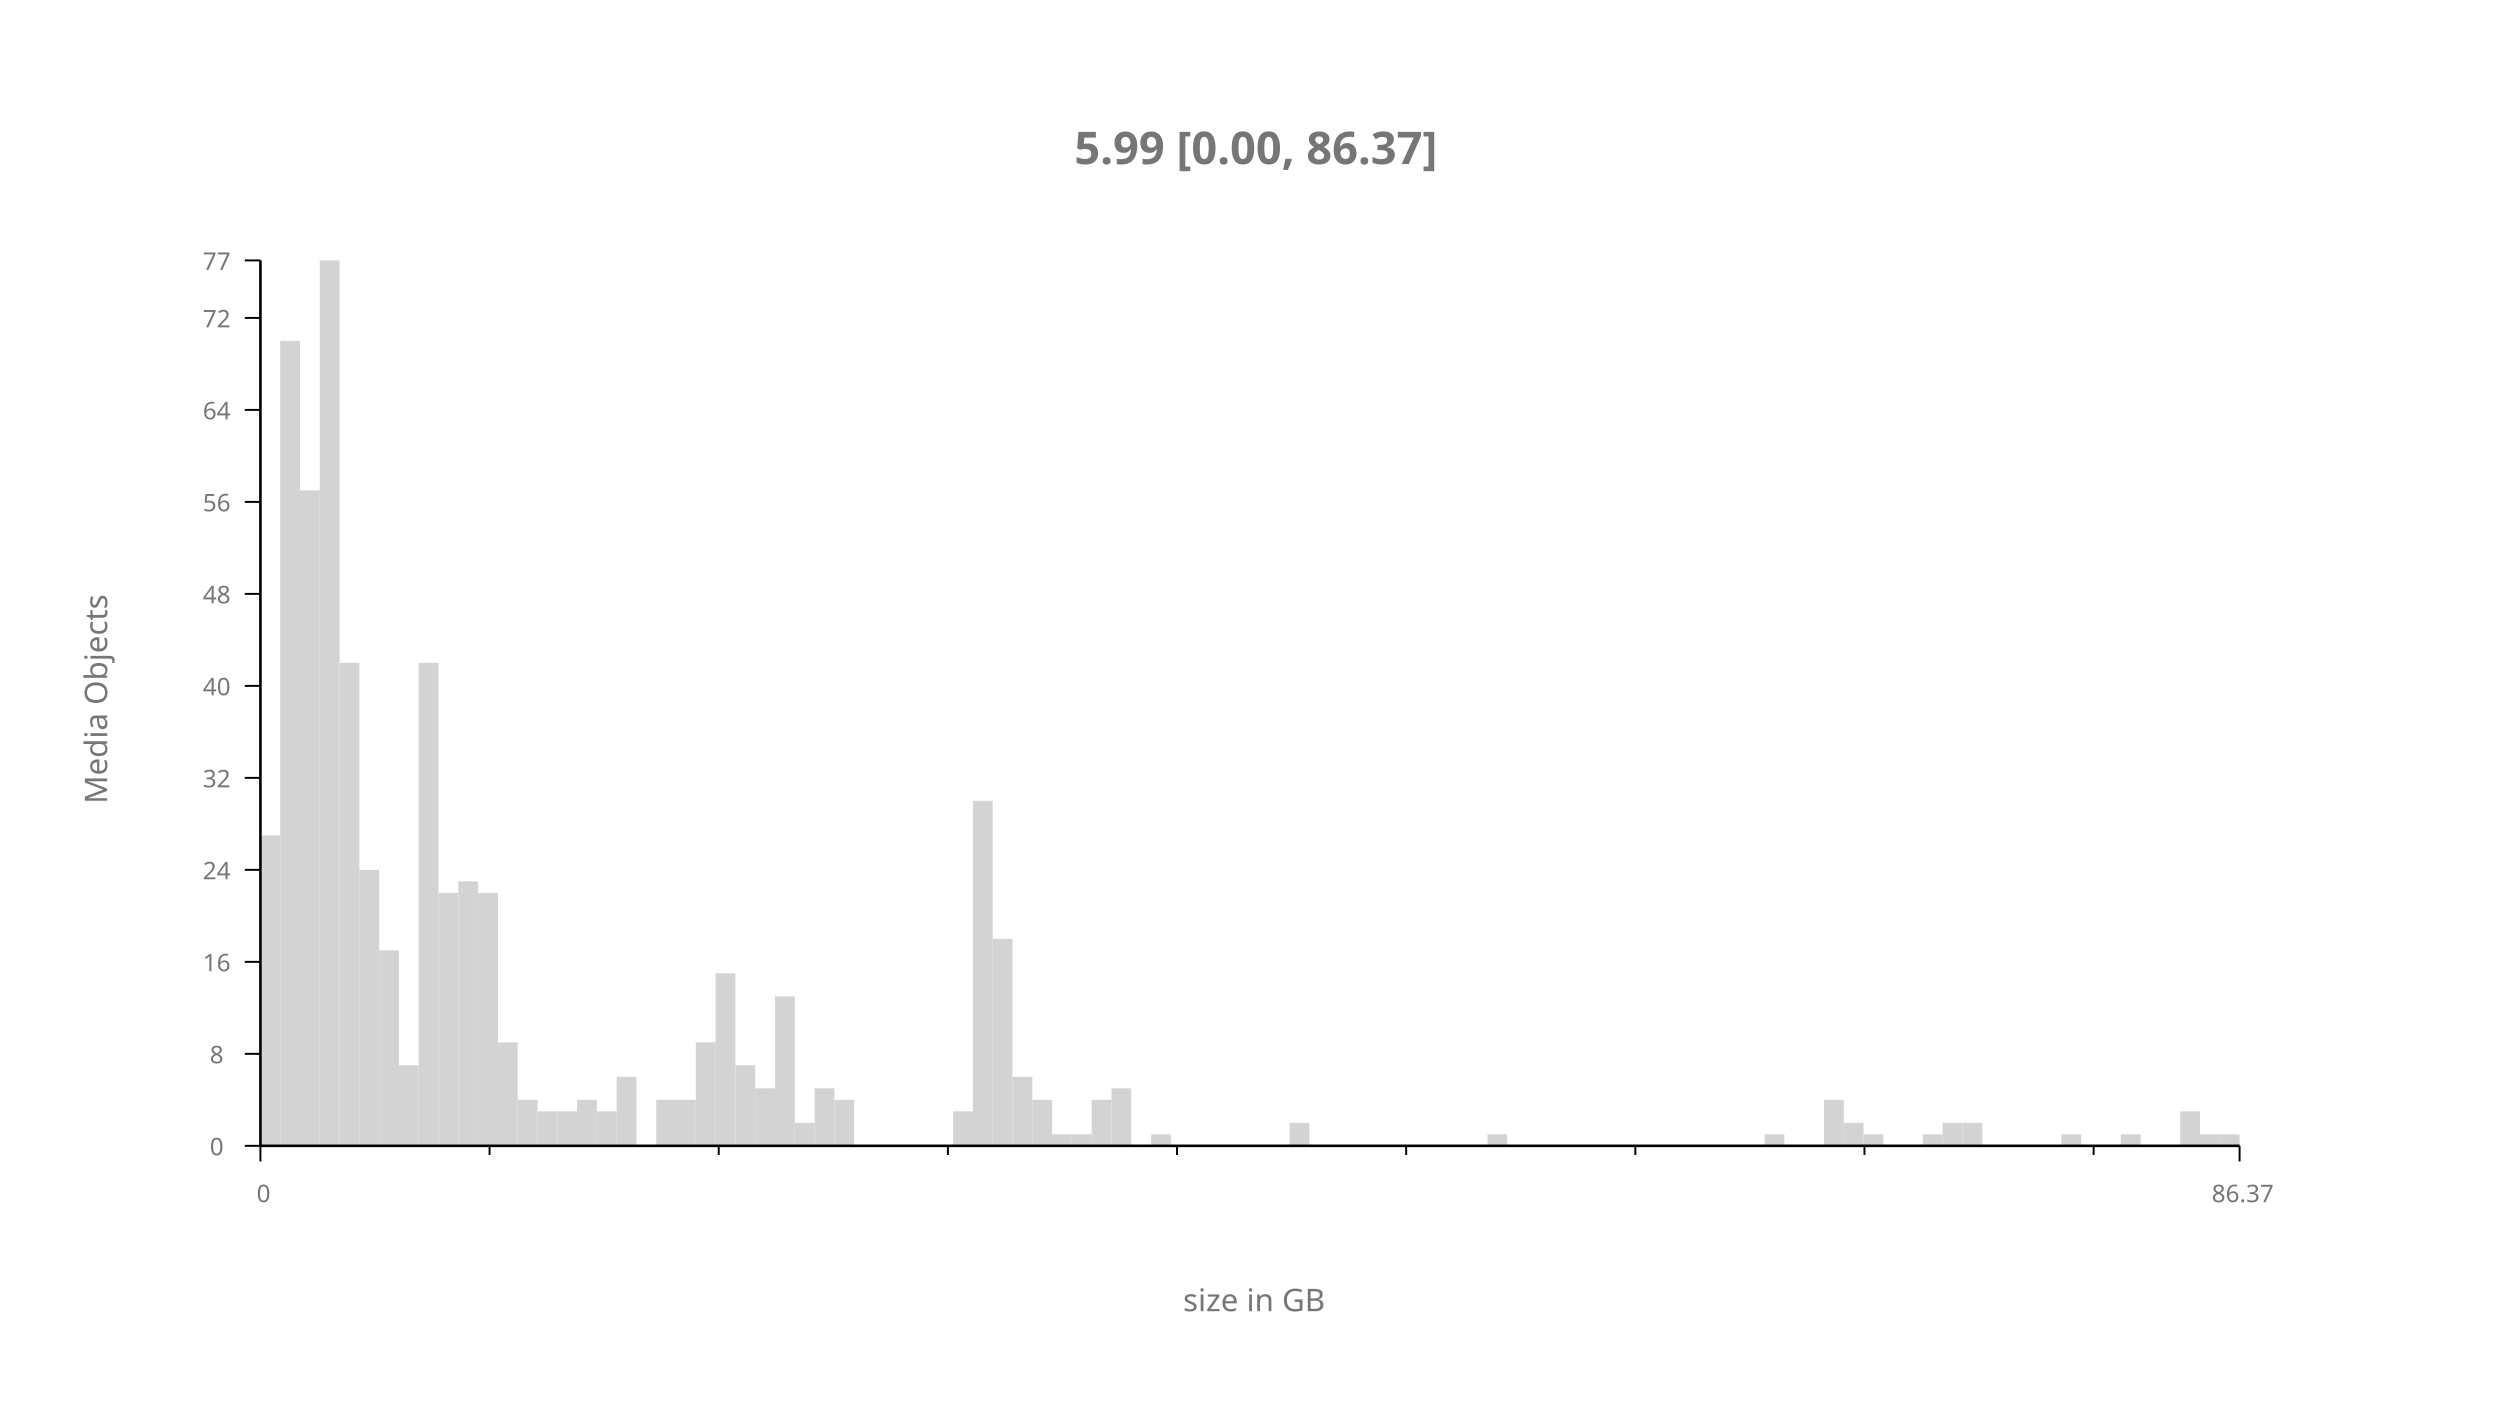
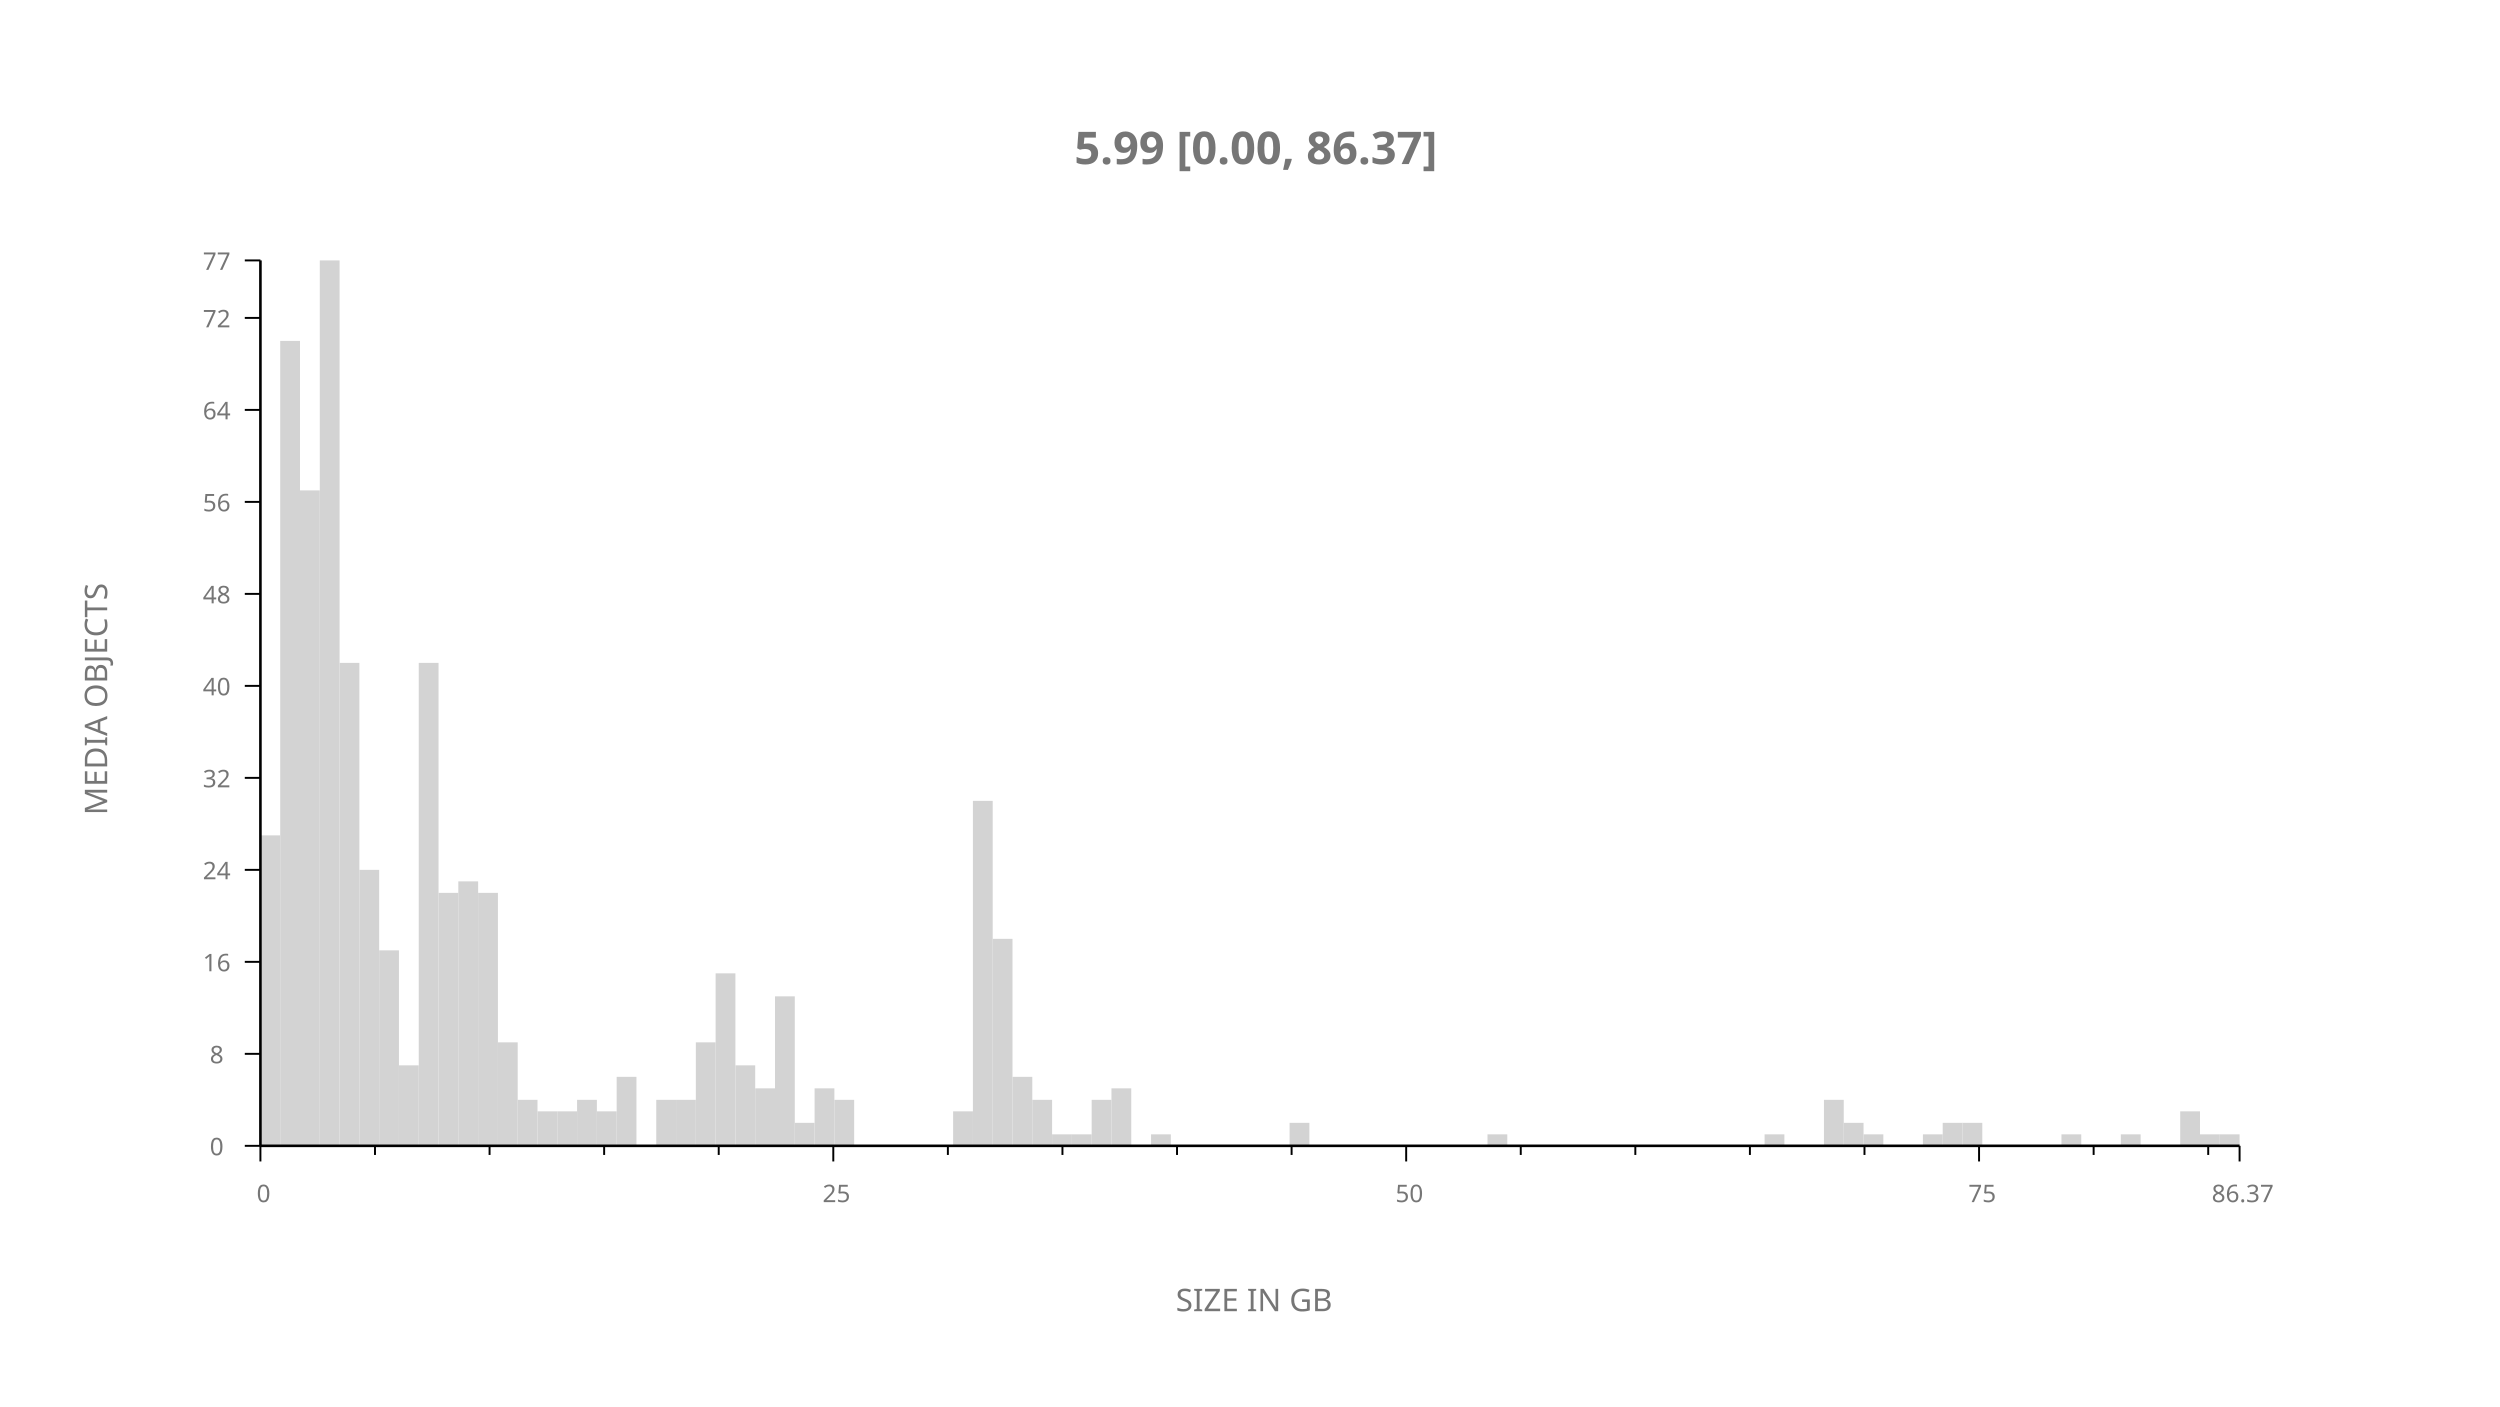
<svg xmlns="http://www.w3.org/2000/svg" xml:space="preserve" id="dune-2024-cumulative-detail-btiha-itemized-by-bytes" x="0px" y="0px" width="1920px" height="1080px" viewBox="0 0 1920 1080" enable-background="new 0 0 1920 1080" role="img">
  <text x="960" y="126" font-family="Atkinson Hyperlegible" font-size="26pt" text-anchor="middle" text-align="center" font-weight="600" font-style="normal" style="fill:rgb(118,118,118); fill-opacity:1; stroke:rgb(118,118,118); stroke-opacity:0; stroke-width:0.5"> 5.99 [0.00, 86.37]</text>
  <g id="histogram-bars">
    <rect x="200" y="641.558" width="15.2" height="238.442" style="fill:rgb(211,211,211); fill-opacity:1; stroke:rgb(211,211,211); stroke-opacity:0; stroke-width:0" />
    <rect x="215.2" y="261.818" width="15.2" height="618.182" style="fill:rgb(211,211,211); fill-opacity:1; stroke:rgb(211,211,211); stroke-opacity:0; stroke-width:0" />
    <rect x="230.4" y="376.623" width="15.2" height="503.377" style="fill:rgb(211,211,211); fill-opacity:1; stroke:rgb(211,211,211); stroke-opacity:0; stroke-width:0" />
    <rect x="245.6" y="200" width="15.2" height="680" style="fill:rgb(211,211,211); fill-opacity:1; stroke:rgb(211,211,211); stroke-opacity:0; stroke-width:0" />
    <rect x="260.8" y="509.091" width="15.2" height="370.909" style="fill:rgb(211,211,211); fill-opacity:1; stroke:rgb(211,211,211); stroke-opacity:0; stroke-width:0" />
    <rect x="276" y="668.052" width="15.2" height="211.948" style="fill:rgb(211,211,211); fill-opacity:1; stroke:rgb(211,211,211); stroke-opacity:0; stroke-width:0" />
    <rect x="291.2" y="729.87" width="15.2" height="150.13" style="fill:rgb(211,211,211); fill-opacity:1; stroke:rgb(211,211,211); stroke-opacity:0; stroke-width:0" />
    <rect x="306.4" y="818.182" width="15.2" height="61.818" style="fill:rgb(211,211,211); fill-opacity:1; stroke:rgb(211,211,211); stroke-opacity:0; stroke-width:0" />
    <rect x="321.6" y="509.091" width="15.2" height="370.909" style="fill:rgb(211,211,211); fill-opacity:1; stroke:rgb(211,211,211); stroke-opacity:0; stroke-width:0" />
    <rect x="336.8" y="685.714" width="15.2" height="194.286" style="fill:rgb(211,211,211); fill-opacity:1; stroke:rgb(211,211,211); stroke-opacity:0; stroke-width:0" />
    <rect x="352" y="676.883" width="15.2" height="203.117" style="fill:rgb(211,211,211); fill-opacity:1; stroke:rgb(211,211,211); stroke-opacity:0; stroke-width:0" />
    <rect x="367.2" y="685.714" width="15.2" height="194.286" style="fill:rgb(211,211,211); fill-opacity:1; stroke:rgb(211,211,211); stroke-opacity:0; stroke-width:0" />
    <rect x="382.4" y="800.519" width="15.2" height="79.481" style="fill:rgb(211,211,211); fill-opacity:1; stroke:rgb(211,211,211); stroke-opacity:0; stroke-width:0" />
    <rect x="397.6" y="844.675" width="15.2" height="35.325" style="fill:rgb(211,211,211); fill-opacity:1; stroke:rgb(211,211,211); stroke-opacity:0; stroke-width:0" />
    <rect x="412.8" y="853.506" width="15.2" height="26.494" style="fill:rgb(211,211,211); fill-opacity:1; stroke:rgb(211,211,211); stroke-opacity:0; stroke-width:0" />
    <rect x="428" y="853.506" width="15.2" height="26.494" style="fill:rgb(211,211,211); fill-opacity:1; stroke:rgb(211,211,211); stroke-opacity:0; stroke-width:0" />
    <rect x="443.2" y="844.675" width="15.2" height="35.325" style="fill:rgb(211,211,211); fill-opacity:1; stroke:rgb(211,211,211); stroke-opacity:0; stroke-width:0" />
    <rect x="458.4" y="853.506" width="15.2" height="26.494" style="fill:rgb(211,211,211); fill-opacity:1; stroke:rgb(211,211,211); stroke-opacity:0; stroke-width:0" />
    <rect x="473.6" y="827.013" width="15.2" height="52.987" style="fill:rgb(211,211,211); fill-opacity:1; stroke:rgb(211,211,211); stroke-opacity:0; stroke-width:0" />
    <rect x="504" y="844.675" width="15.2" height="35.325" style="fill:rgb(211,211,211); fill-opacity:1; stroke:rgb(211,211,211); stroke-opacity:0; stroke-width:0" />
    <rect x="519.2" y="844.675" width="15.2" height="35.325" style="fill:rgb(211,211,211); fill-opacity:1; stroke:rgb(211,211,211); stroke-opacity:0; stroke-width:0" />
    <rect x="534.4" y="800.519" width="15.2" height="79.481" style="fill:rgb(211,211,211); fill-opacity:1; stroke:rgb(211,211,211); stroke-opacity:0; stroke-width:0" />
    <rect x="549.6" y="747.532" width="15.2" height="132.468" style="fill:rgb(211,211,211); fill-opacity:1; stroke:rgb(211,211,211); stroke-opacity:0; stroke-width:0" />
    <rect x="564.8" y="818.182" width="15.2" height="61.818" style="fill:rgb(211,211,211); fill-opacity:1; stroke:rgb(211,211,211); stroke-opacity:0; stroke-width:0" />
    <rect x="580" y="835.844" width="15.2" height="44.156" style="fill:rgb(211,211,211); fill-opacity:1; stroke:rgb(211,211,211); stroke-opacity:0; stroke-width:0" />
    <rect x="595.2" y="765.195" width="15.2" height="114.805" style="fill:rgb(211,211,211); fill-opacity:1; stroke:rgb(211,211,211); stroke-opacity:0; stroke-width:0" />
    <rect x="610.4" y="862.338" width="15.2" height="17.662" style="fill:rgb(211,211,211); fill-opacity:1; stroke:rgb(211,211,211); stroke-opacity:0; stroke-width:0" />
    <rect x="625.6" y="835.844" width="15.2" height="44.156" style="fill:rgb(211,211,211); fill-opacity:1; stroke:rgb(211,211,211); stroke-opacity:0; stroke-width:0" />
    <rect x="640.8" y="844.675" width="15.2" height="35.325" style="fill:rgb(211,211,211); fill-opacity:1; stroke:rgb(211,211,211); stroke-opacity:0; stroke-width:0" />
    <rect x="732" y="853.506" width="15.2" height="26.494" style="fill:rgb(211,211,211); fill-opacity:1; stroke:rgb(211,211,211); stroke-opacity:0; stroke-width:0" />
    <rect x="747.2" y="615.065" width="15.2" height="264.935" style="fill:rgb(211,211,211); fill-opacity:1; stroke:rgb(211,211,211); stroke-opacity:0; stroke-width:0" />
    <rect x="762.4" y="721.039" width="15.2" height="158.961" style="fill:rgb(211,211,211); fill-opacity:1; stroke:rgb(211,211,211); stroke-opacity:0; stroke-width:0" />
    <rect x="777.6" y="827.013" width="15.2" height="52.987" style="fill:rgb(211,211,211); fill-opacity:1; stroke:rgb(211,211,211); stroke-opacity:0; stroke-width:0" />
    <rect x="792.8" y="844.675" width="15.2" height="35.325" style="fill:rgb(211,211,211); fill-opacity:1; stroke:rgb(211,211,211); stroke-opacity:0; stroke-width:0" />
    <rect x="808" y="871.169" width="15.2" height="8.831" style="fill:rgb(211,211,211); fill-opacity:1; stroke:rgb(211,211,211); stroke-opacity:0; stroke-width:0" />
    <rect x="823.2" y="871.169" width="15.2" height="8.831" style="fill:rgb(211,211,211); fill-opacity:1; stroke:rgb(211,211,211); stroke-opacity:0; stroke-width:0" />
    <rect x="838.4" y="844.675" width="15.2" height="35.325" style="fill:rgb(211,211,211); fill-opacity:1; stroke:rgb(211,211,211); stroke-opacity:0; stroke-width:0" />
    <rect x="853.6" y="835.844" width="15.2" height="44.156" style="fill:rgb(211,211,211); fill-opacity:1; stroke:rgb(211,211,211); stroke-opacity:0; stroke-width:0" />
    <rect x="884" y="871.169" width="15.2" height="8.831" style="fill:rgb(211,211,211); fill-opacity:1; stroke:rgb(211,211,211); stroke-opacity:0; stroke-width:0" />
    <rect x="990.4" y="862.338" width="15.2" height="17.662" style="fill:rgb(211,211,211); fill-opacity:1; stroke:rgb(211,211,211); stroke-opacity:0; stroke-width:0" />
    <rect x="1142.4" y="871.169" width="15.2" height="8.831" style="fill:rgb(211,211,211); fill-opacity:1; stroke:rgb(211,211,211); stroke-opacity:0; stroke-width:0" />
    <rect x="1355.2" y="871.169" width="15.2" height="8.831" style="fill:rgb(211,211,211); fill-opacity:1; stroke:rgb(211,211,211); stroke-opacity:0; stroke-width:0" />
    <rect x="1400.8" y="844.675" width="15.2" height="35.325" style="fill:rgb(211,211,211); fill-opacity:1; stroke:rgb(211,211,211); stroke-opacity:0; stroke-width:0" />
    <rect x="1416" y="862.338" width="15.2" height="17.662" style="fill:rgb(211,211,211); fill-opacity:1; stroke:rgb(211,211,211); stroke-opacity:0; stroke-width:0" />
    <rect x="1431.2" y="871.169" width="15.2" height="8.831" style="fill:rgb(211,211,211); fill-opacity:1; stroke:rgb(211,211,211); stroke-opacity:0; stroke-width:0" />
    <rect x="1476.8" y="871.169" width="15.2" height="8.831" style="fill:rgb(211,211,211); fill-opacity:1; stroke:rgb(211,211,211); stroke-opacity:0; stroke-width:0" />
    <rect x="1492" y="862.338" width="15.2" height="17.662" style="fill:rgb(211,211,211); fill-opacity:1; stroke:rgb(211,211,211); stroke-opacity:0; stroke-width:0" />
    <rect x="1507.2" y="862.338" width="15.2" height="17.662" style="fill:rgb(211,211,211); fill-opacity:1; stroke:rgb(211,211,211); stroke-opacity:0; stroke-width:0" />
    <rect x="1583.2" y="871.169" width="15.2" height="8.831" style="fill:rgb(211,211,211); fill-opacity:1; stroke:rgb(211,211,211); stroke-opacity:0; stroke-width:0" />
    <rect x="1628.8" y="871.169" width="15.2" height="8.831" style="fill:rgb(211,211,211); fill-opacity:1; stroke:rgb(211,211,211); stroke-opacity:0; stroke-width:0" />
    <rect x="1674.4" y="853.506" width="15.2" height="26.494" style="fill:rgb(211,211,211); fill-opacity:1; stroke:rgb(211,211,211); stroke-opacity:0; stroke-width:0" />
    <rect x="1689.6" y="871.169" width="15.2" height="8.831" style="fill:rgb(211,211,211); fill-opacity:1; stroke:rgb(211,211,211); stroke-opacity:0; stroke-width:0" />
    <rect x="1704.8" y="871.169" width="15.2" height="8.831" style="fill:rgb(211,211,211); fill-opacity:1; stroke:rgb(211,211,211); stroke-opacity:0; stroke-width:0" />
  </g>
  <g id="axes-lines">
    <line x1="200" y1="880" x2="1720" y2="880" style="fill:rgb(0,0,0); fill-opacity:0; stroke:rgb(0,0,0); stroke-opacity:1; stroke-width:2" />
    <line x1="200" y1="880" x2="200" y2="200" style="fill:rgb(0,0,0); fill-opacity:0; stroke:rgb(0,0,0); stroke-opacity:1; stroke-width:2" />
-     <text x="960" y="1007" font-family="Atkinson Hyperlegible" font-size="18pt" text-anchor="middle" text-align="center" font-weight="500" font-style="normal" style="fill:rgb(118,118,118); fill-opacity:1; stroke:rgb(118,118,118); stroke-opacity:0; stroke-width:0.5"> size in GB</text>
-     <text x="73" y="540" font-family="Atkinson Hyperlegible" font-size="18pt" text-anchor="middle" text-align="center" dominant-baseline="central" font-weight="500" font-style="normal" style="fill:rgb(118,118,118); fill-opacity:1; stroke:rgb(118,118,118); stroke-opacity:0; stroke-width:0.5" transform="rotate(-90,73,540)"> Media Objects</text>
+     <text x="960" y="1007" font-family="Atkinson Hyperlegible" font-size="18pt" text-anchor="middle" text-align="center" font-weight="500" font-style="normal" style="fill:rgb(118,118,118); fill-opacity:1; stroke:rgb(118,118,118); stroke-opacity:0; stroke-width:0.5"> SIZE IN GB</text>
+     <text x="73" y="540" font-family="Atkinson Hyperlegible" font-size="18pt" text-anchor="middle" text-align="center" dominant-baseline="central" font-weight="500" font-style="normal" style="fill:rgb(118,118,118); fill-opacity:1; stroke:rgb(118,118,118); stroke-opacity:0; stroke-width:0.5" transform="rotate(-90,73,540)"> MEDIA OBJECTS</text>
  </g>
  <g id="tic-x-minor">
+     <line x1="287.994" y1="880" x2="287.994" y2="887" style="fill:rgb(0,0,0); fill-opacity:0; stroke:rgb(0,0,0); stroke-opacity:1; stroke-width:1.5" />
    <line x1="375.988" y1="880" x2="375.988" y2="887" style="fill:rgb(0,0,0); fill-opacity:0; stroke:rgb(0,0,0); stroke-opacity:1; stroke-width:1.5" />
+     <line x1="463.983" y1="880" x2="463.983" y2="887" style="fill:rgb(0,0,0); fill-opacity:0; stroke:rgb(0,0,0); stroke-opacity:1; stroke-width:1.5" />
    <line x1="551.977" y1="880" x2="551.977" y2="887" style="fill:rgb(0,0,0); fill-opacity:0; stroke:rgb(0,0,0); stroke-opacity:1; stroke-width:1.5" />
    <line x1="727.966" y1="880" x2="727.966" y2="887" style="fill:rgb(0,0,0); fill-opacity:0; stroke:rgb(0,0,0); stroke-opacity:1; stroke-width:1.5" />
+     <line x1="815.961" y1="880" x2="815.961" y2="887" style="fill:rgb(0,0,0); fill-opacity:0; stroke:rgb(0,0,0); stroke-opacity:1; stroke-width:1.5" />
    <line x1="903.955" y1="880" x2="903.955" y2="887" style="fill:rgb(0,0,0); fill-opacity:0; stroke:rgb(0,0,0); stroke-opacity:1; stroke-width:1.5" />
-     <line x1="1079.944" y1="880" x2="1079.944" y2="887" style="fill:rgb(0,0,0); fill-opacity:0; stroke:rgb(0,0,0); stroke-opacity:1; stroke-width:1.5" />
+     <line x1="991.95" y1="880" x2="991.95" y2="887" style="fill:rgb(0,0,0); fill-opacity:0; stroke:rgb(0,0,0); stroke-opacity:1; stroke-width:1.5" />
+     <line x1="1167.938" y1="880" x2="1167.938" y2="887" style="fill:rgb(0,0,0); fill-opacity:0; stroke:rgb(0,0,0); stroke-opacity:1; stroke-width:1.5" />
    <line x1="1255.933" y1="880" x2="1255.933" y2="887" style="fill:rgb(0,0,0); fill-opacity:0; stroke:rgb(0,0,0); stroke-opacity:1; stroke-width:1.5" />
+     <line x1="1343.927" y1="880" x2="1343.927" y2="887" style="fill:rgb(0,0,0); fill-opacity:0; stroke:rgb(0,0,0); stroke-opacity:1; stroke-width:1.5" />
    <line x1="1431.922" y1="880" x2="1431.922" y2="887" style="fill:rgb(0,0,0); fill-opacity:0; stroke:rgb(0,0,0); stroke-opacity:1; stroke-width:1.5" />
    <line x1="1607.911" y1="880" x2="1607.911" y2="887" style="fill:rgb(0,0,0); fill-opacity:0; stroke:rgb(0,0,0); stroke-opacity:1; stroke-width:1.5" />
+     <line x1="1695.905" y1="880" x2="1695.905" y2="887" style="fill:rgb(0,0,0); fill-opacity:0; stroke:rgb(0,0,0); stroke-opacity:1; stroke-width:1.5" />
  </g>
  <g id="tic-x-labels">
    <line x1="200" y1="880" x2="200" y2="892" style="fill:rgb(0,0,0); fill-opacity:0; stroke:rgb(0,0,0); stroke-opacity:1; stroke-width:1.5" />
    <text x="200" y="916" font-family="Atkinson Hyperlegible" font-size="14pt" text-anchor="middle" text-align="center" dominant-baseline="central" font-weight="400" font-style="normal" style="fill:rgb(118,118,118); fill-opacity:1; stroke:rgb(118,118,118); stroke-opacity:0; stroke-width:0.5"> 0</text>
+     <line x1="639.972" y1="880" x2="639.972" y2="892" style="fill:rgb(0,0,0); fill-opacity:0; stroke:rgb(0,0,0); stroke-opacity:1; stroke-width:1.5" />
+     <text x="639.972" y="916" font-family="Atkinson Hyperlegible" font-size="14pt" text-anchor="middle" text-align="center" dominant-baseline="central" font-weight="400" font-style="normal" style="fill:rgb(118,118,118); fill-opacity:1; stroke:rgb(118,118,118); stroke-opacity:0; stroke-width:0.5"> 25</text>
+     <line x1="1079.944" y1="880" x2="1079.944" y2="892" style="fill:rgb(0,0,0); fill-opacity:0; stroke:rgb(0,0,0); stroke-opacity:1; stroke-width:1.5" />
+     <text x="1079.944" y="916" font-family="Atkinson Hyperlegible" font-size="14pt" text-anchor="middle" text-align="center" dominant-baseline="central" font-weight="400" font-style="normal" style="fill:rgb(118,118,118); fill-opacity:1; stroke:rgb(118,118,118); stroke-opacity:0; stroke-width:0.5"> 50</text>
+     <line x1="1519.916" y1="880" x2="1519.916" y2="892" style="fill:rgb(0,0,0); fill-opacity:0; stroke:rgb(0,0,0); stroke-opacity:1; stroke-width:1.5" />
+     <text x="1519.916" y="916" font-family="Atkinson Hyperlegible" font-size="14pt" text-anchor="middle" text-align="center" dominant-baseline="central" font-weight="400" font-style="normal" style="fill:rgb(118,118,118); fill-opacity:1; stroke:rgb(118,118,118); stroke-opacity:0; stroke-width:0.5"> 75</text>
    <line x1="1720" y1="880" x2="1720" y2="892" style="fill:rgb(0,0,0); fill-opacity:0; stroke:rgb(0,0,0); stroke-opacity:1; stroke-width:1.5" />
    <text x="1720" y="916" font-family="Atkinson Hyperlegible" font-size="14pt" text-anchor="middle" text-align="center" dominant-baseline="central" font-weight="400" font-style="normal" style="fill:rgb(118,118,118); fill-opacity:1; stroke:rgb(118,118,118); stroke-opacity:0; stroke-width:0.5"> 86.37</text>
  </g>
  <g id="tic-y-labels">
    <line x1="188" y1="880" x2="200" y2="880" style="fill:rgb(0,0,0); fill-opacity:0; stroke:rgb(0,0,0); stroke-opacity:1; stroke-width:1.5" />
    <text x="164" y="880" font-family="Atkinson Hyperlegible" font-size="14pt" text-anchor="middle" text-align="center" dominant-baseline="central" font-weight="400" font-style="normal" style="fill:rgb(118,118,118); fill-opacity:1; stroke:rgb(118,118,118); stroke-opacity:0; stroke-width:0.5"> 0</text>
    <line x1="188" y1="809.351" x2="200" y2="809.351" style="fill:rgb(0,0,0); fill-opacity:0; stroke:rgb(0,0,0); stroke-opacity:1; stroke-width:1.5" />
    <text x="164" y="809.351" font-family="Atkinson Hyperlegible" font-size="14pt" text-anchor="middle" text-align="center" dominant-baseline="central" font-weight="400" font-style="normal" style="fill:rgb(118,118,118); fill-opacity:1; stroke:rgb(118,118,118); stroke-opacity:0; stroke-width:0.5"> 8</text>
    <line x1="188" y1="738.701" x2="200" y2="738.701" style="fill:rgb(0,0,0); fill-opacity:0; stroke:rgb(0,0,0); stroke-opacity:1; stroke-width:1.5" />
    <text x="164" y="738.701" font-family="Atkinson Hyperlegible" font-size="14pt" text-anchor="middle" text-align="center" dominant-baseline="central" font-weight="400" font-style="normal" style="fill:rgb(118,118,118); fill-opacity:1; stroke:rgb(118,118,118); stroke-opacity:0; stroke-width:0.5"> 16</text>
    <line x1="188" y1="668.052" x2="200" y2="668.052" style="fill:rgb(0,0,0); fill-opacity:0; stroke:rgb(0,0,0); stroke-opacity:1; stroke-width:1.5" />
    <text x="164" y="668.052" font-family="Atkinson Hyperlegible" font-size="14pt" text-anchor="middle" text-align="center" dominant-baseline="central" font-weight="400" font-style="normal" style="fill:rgb(118,118,118); fill-opacity:1; stroke:rgb(118,118,118); stroke-opacity:0; stroke-width:0.5"> 24</text>
    <line x1="188" y1="597.403" x2="200" y2="597.403" style="fill:rgb(0,0,0); fill-opacity:0; stroke:rgb(0,0,0); stroke-opacity:1; stroke-width:1.5" />
    <text x="164" y="597.403" font-family="Atkinson Hyperlegible" font-size="14pt" text-anchor="middle" text-align="center" dominant-baseline="central" font-weight="400" font-style="normal" style="fill:rgb(118,118,118); fill-opacity:1; stroke:rgb(118,118,118); stroke-opacity:0; stroke-width:0.5"> 32</text>
    <line x1="188" y1="526.753" x2="200" y2="526.753" style="fill:rgb(0,0,0); fill-opacity:0; stroke:rgb(0,0,0); stroke-opacity:1; stroke-width:1.5" />
    <text x="164" y="526.753" font-family="Atkinson Hyperlegible" font-size="14pt" text-anchor="middle" text-align="center" dominant-baseline="central" font-weight="400" font-style="normal" style="fill:rgb(118,118,118); fill-opacity:1; stroke:rgb(118,118,118); stroke-opacity:0; stroke-width:0.5"> 40</text>
    <line x1="188" y1="456.104" x2="200" y2="456.104" style="fill:rgb(0,0,0); fill-opacity:0; stroke:rgb(0,0,0); stroke-opacity:1; stroke-width:1.5" />
    <text x="164" y="456.104" font-family="Atkinson Hyperlegible" font-size="14pt" text-anchor="middle" text-align="center" dominant-baseline="central" font-weight="400" font-style="normal" style="fill:rgb(118,118,118); fill-opacity:1; stroke:rgb(118,118,118); stroke-opacity:0; stroke-width:0.5"> 48</text>
    <line x1="188" y1="385.455" x2="200" y2="385.455" style="fill:rgb(0,0,0); fill-opacity:0; stroke:rgb(0,0,0); stroke-opacity:1; stroke-width:1.5" />
    <text x="164" y="385.455" font-family="Atkinson Hyperlegible" font-size="14pt" text-anchor="middle" text-align="center" dominant-baseline="central" font-weight="400" font-style="normal" style="fill:rgb(118,118,118); fill-opacity:1; stroke:rgb(118,118,118); stroke-opacity:0; stroke-width:0.5"> 56</text>
    <line x1="188" y1="314.805" x2="200" y2="314.805" style="fill:rgb(0,0,0); fill-opacity:0; stroke:rgb(0,0,0); stroke-opacity:1; stroke-width:1.5" />
    <text x="164" y="314.805" font-family="Atkinson Hyperlegible" font-size="14pt" text-anchor="middle" text-align="center" dominant-baseline="central" font-weight="400" font-style="normal" style="fill:rgb(118,118,118); fill-opacity:1; stroke:rgb(118,118,118); stroke-opacity:0; stroke-width:0.5"> 64</text>
    <line x1="188" y1="244.156" x2="200" y2="244.156" style="fill:rgb(0,0,0); fill-opacity:0; stroke:rgb(0,0,0); stroke-opacity:1; stroke-width:1.5" />
    <text x="164" y="244.156" font-family="Atkinson Hyperlegible" font-size="14pt" text-anchor="middle" text-align="center" dominant-baseline="central" font-weight="400" font-style="normal" style="fill:rgb(118,118,118); fill-opacity:1; stroke:rgb(118,118,118); stroke-opacity:0; stroke-width:0.5"> 72</text>
    <line x1="188" y1="200" x2="200" y2="200" style="fill:rgb(0,0,0); fill-opacity:0; stroke:rgb(0,0,0); stroke-opacity:1; stroke-width:1.5" />
    <text x="164" y="200" font-family="Atkinson Hyperlegible" font-size="14pt" text-anchor="middle" text-align="center" dominant-baseline="central" font-weight="400" font-style="normal" style="fill:rgb(118,118,118); fill-opacity:1; stroke:rgb(118,118,118); stroke-opacity:0; stroke-width:0.5"> 77</text>
  </g>
</svg>
